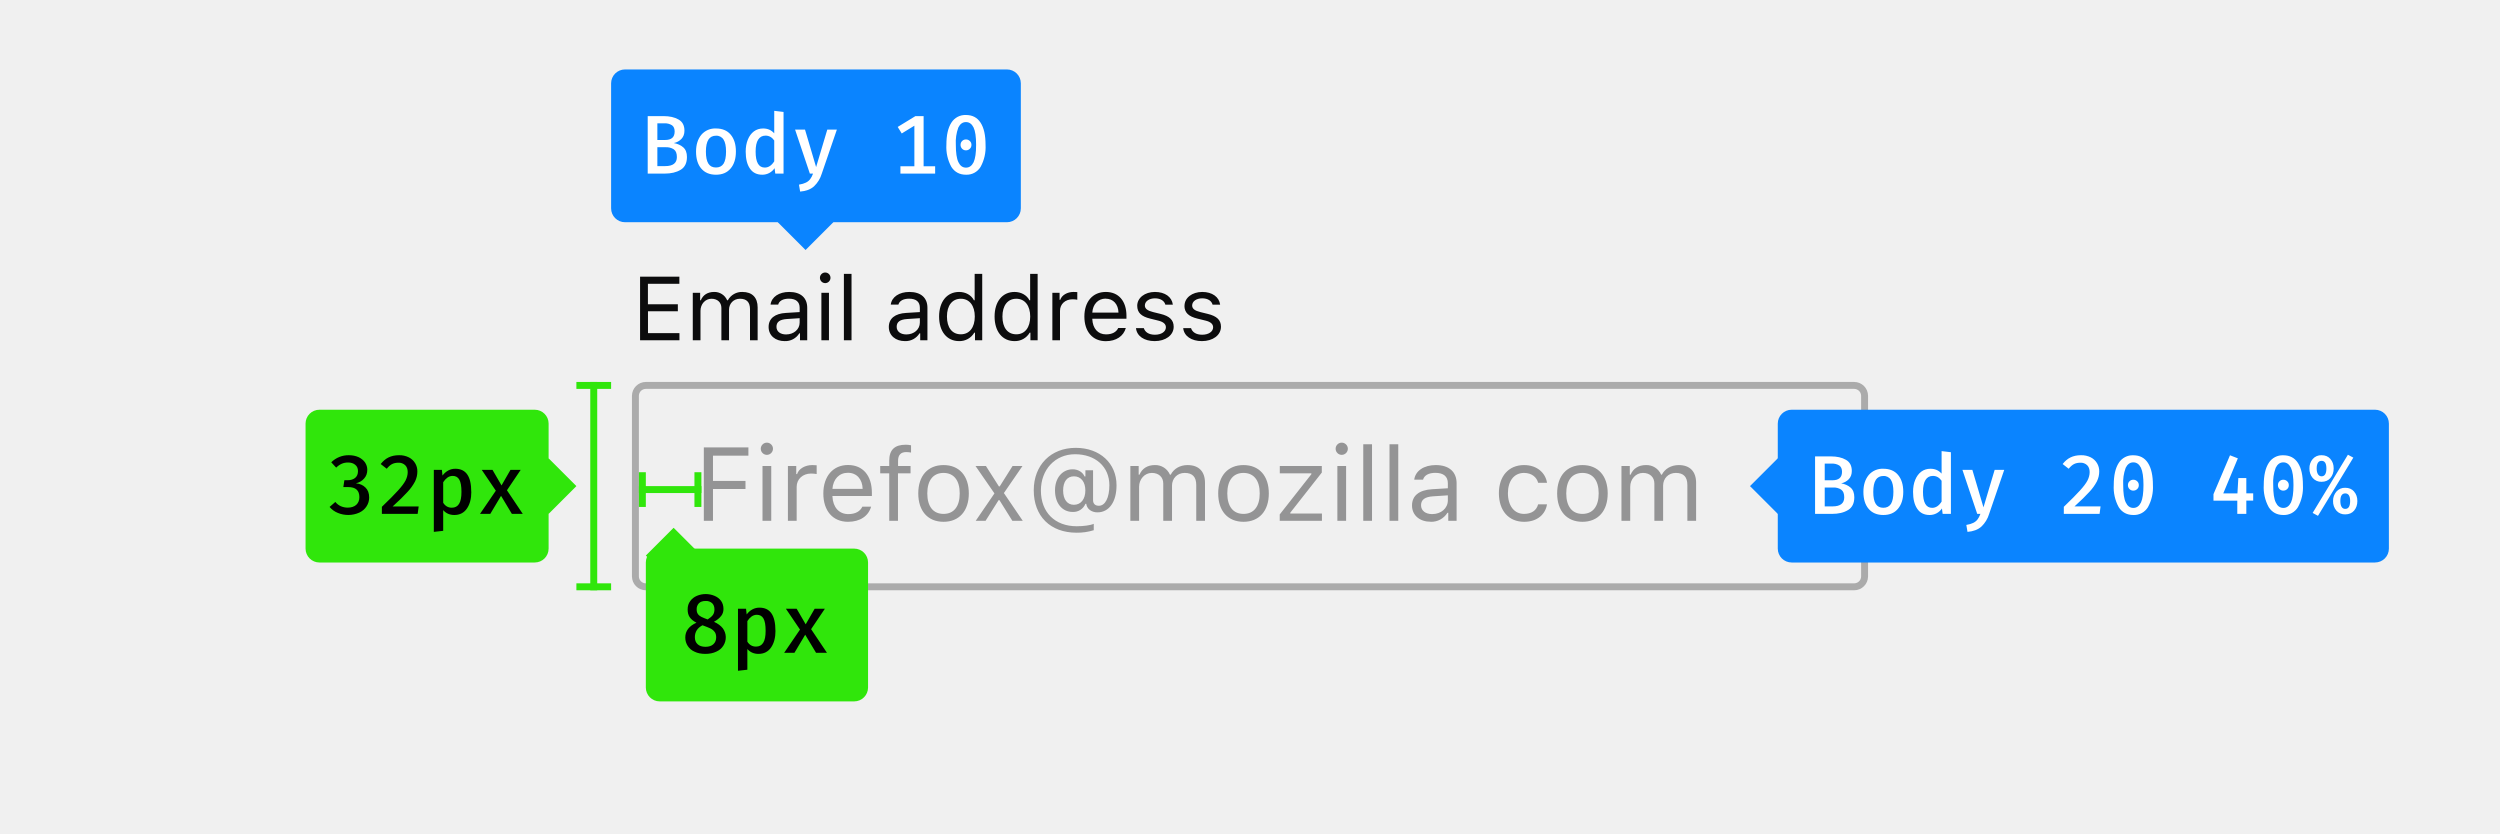
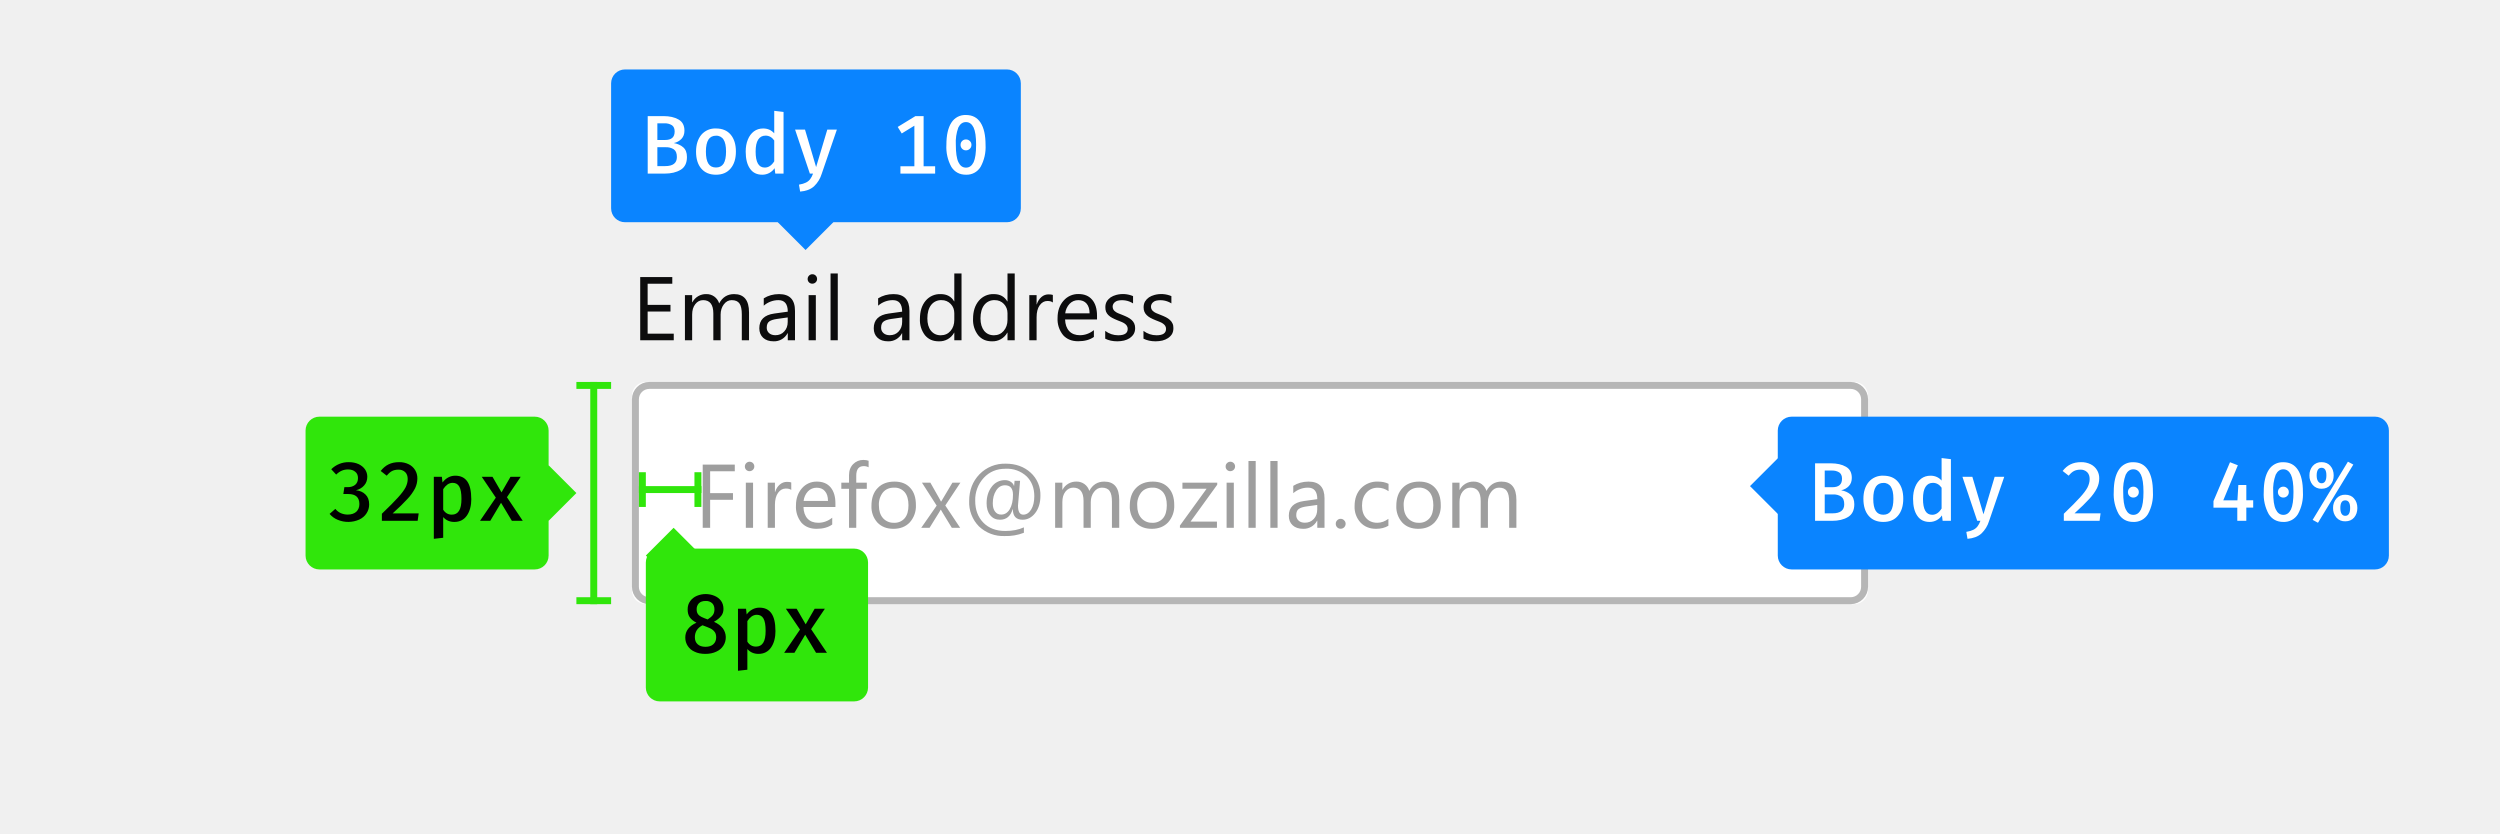
- <svg xmlns="http://www.w3.org/2000/svg" viewBox="0 0 360 120">
+ <svg xmlns="http://www.w3.org/2000/svg" xmlns:xlink="http://www.w3.org/1999/xlink" viewBox="0 0 360 120">
+   <defs>
+     <rect id="a" width="178" height="32" y="16" rx="2" />
+   </defs>
  <g fill="none" fill-rule="evenodd">
-     <g fill="#0C0C0D" transform="translate(91 33)">
-       <path fill-opacity=".3" fill-rule="nonzero" d="M2 23a1 1 0 0 0-1 1v26a1 1 0 0 0 1 1h174a1 1 0 0 0 1-1V24a1 1 0 0 0-1-1H2zm0-1h174a2 2 0 0 1 2 2v26a2 2 0 0 1-2 2H2a2 2 0 0 1-2-2V24c0-1.1.9-2 2-2z" />
-       <path fill-opacity=".4" d="M11.67 42v-4.58h4.68v-1.17h-4.68v-3.63h5.1v-1.19h-6.42V42h1.32zm7.13 0h1.26v-7.9H18.8V42zm.63-9.5c.48 0 .88-.4.88-.88s-.4-.88-.88-.88-.88.4-.88.88.4.88.88.88zm3.03 9.5h1.26v-4.9c0-1.1.87-1.91 2.07-1.91.25 0 .7.04.81.07V34a5.41 5.41 0 0 0-.63-.03c-1.05 0-1.96.54-2.19 1.3h-.12V34.1h-1.2V42zm8.64-6.92c-1.26 0-2.13.92-2.23 2.32h4.35c-.03-1.4-.86-2.32-2.12-2.32zm2.08 4.88h1.26c-.38 1.35-1.6 2.18-3.32 2.18-2.2 0-3.56-1.58-3.56-4.08 0-2.48 1.4-4.1 3.56-4.1 2.13 0 3.43 1.52 3.43 3.98v.48h-5.68v.06c.07 1.56.94 2.55 2.28 2.55 1.02 0 1.7-.38 2.03-1.07zM37.05 42h1.26v-6.84h1.81V34.1h-1.8v-.73c0-.88.42-1.27 1.17-1.27.25 0 .54.03.7.07v-1.05c-.3-.06-.52-.08-.77-.08-1.53 0-2.37.68-2.37 2.3v.76h-1.3v1.06h1.3V42zm7.82.14c-2.25 0-3.64-1.55-3.64-4.09s1.39-4.08 3.64-4.08 3.64 1.54 3.64 4.08-1.4 4.09-3.64 4.09zm0-1.14c1.5 0 2.33-1.08 2.33-2.95s-.84-2.95-2.33-2.95c-1.5 0-2.34 1.08-2.34 2.95S43.37 41 44.87 41zm8.05-1.98L54.78 42h1.5l-2.72-4 2.68-3.9h-1.43l-1.85 2.94h-.12l-1.87-2.94h-1.5l2.73 3.95L49.5 42h1.42l1.88-2.98h.12zm10.73-3.43c-.98 0-1.56.76-1.56 2.04s.59 2.06 1.55 2.06c1 0 1.65-.8 1.65-2.06 0-1.25-.64-2.04-1.64-2.04zm.26-4.1c3.46 0 5.87 2.21 5.87 5.39 0 2.39-1.07 3.9-2.75 3.9-.86 0-1.52-.5-1.61-1.23h-.12a1.88 1.88 0 0 1-1.83 1.17c-1.52 0-2.55-1.25-2.55-3.11 0-1.78 1.05-3.03 2.55-3.03.77 0 1.43.4 1.71 1.03h.12v-.89h1.1v4.3c0 .51.3.81.83.81.93 0 1.52-1.16 1.52-2.96 0-2.65-2-4.46-4.94-4.46-2.86 0-4.92 2.19-4.92 5.23 0 3.13 2.02 5.14 5.16 5.14 1 0 2-.14 2.45-.35v.92a7.9 7.9 0 0 1-2.47.36c-3.78 0-6.17-2.37-6.17-6.11 0-3.63 2.46-6.11 6.05-6.11zM71.77 42h1.26v-4.9c0-1.1.8-2 1.83-2 1 0 1.65.6 1.65 1.54V42h1.26v-5.08c0-1 .73-1.82 1.83-1.82 1.11 0 1.66.57 1.66 1.74V42h1.26v-5.46c0-1.65-.9-2.57-2.51-2.57-1.1 0-2 .54-2.42 1.38h-.12a2.28 2.28 0 0 0-2.18-1.38c-1.05 0-1.84.5-2.2 1.38h-.12V34.1h-1.2V42zm16.3.14c-2.25 0-3.65-1.55-3.65-4.09s1.4-4.08 3.64-4.08c2.25 0 3.65 1.54 3.65 4.08s-1.4 4.09-3.65 4.09zm0-1.14c1.49 0 2.33-1.08 2.33-2.95s-.84-2.95-2.34-2.95c-1.49 0-2.33 1.08-2.33 2.95S86.57 41 88.06 41zm5.21 1h6.08v-1.05H94.8v-.12l4.54-5.78v-.95h-6.05v1.06h4.55v.12l-4.56 5.8V42zm8.3 0h1.26v-7.9h-1.26V42zm.63-9.5c.48 0 .88-.4.88-.88s-.4-.88-.88-.88a.88.88 0 0 0 0 1.76zm3.1 9.5h1.26V30.97h-1.26V42zm3.78 0h1.26V30.97h-1.26V42zm6.14-.97c1.3 0 2.26-.85 2.26-1.97v-.73l-2.13.14c-1.2.08-1.73.5-1.73 1.29 0 .8.68 1.27 1.6 1.27zm-.23 1.1c-1.53 0-2.67-.9-2.67-2.34 0-1.42 1.04-2.23 2.88-2.34l2.28-.14v-.72c0-.97-.61-1.5-1.8-1.5-.94 0-1.6.35-1.77.98h-1.27c.16-1.27 1.4-2.1 3.1-2.1 1.92 0 3 .98 3 2.62V42h-1.2v-1.16h-.12a2.73 2.73 0 0 1-2.43 1.3zm7.12-.06a.95.95 0 1 0 0 0zm9.65-5.55c-.22-1.4-1.4-2.55-3.31-2.55-2.21 0-3.62 1.6-3.62 4.05 0 2.52 1.41 4.12 3.63 4.12 1.9 0 3.07-1.07 3.3-2.52h-1.28c-.23.9-.97 1.38-2.03 1.38-1.4 0-2.32-1.15-2.32-2.98 0-1.78.9-2.92 2.32-2.92 1.13 0 1.83.64 2.03 1.42h1.28zm5.1 5.62c-2.25 0-3.64-1.55-3.64-4.09s1.4-4.08 3.64-4.08c2.25 0 3.64 1.54 3.64 4.08s-1.39 4.09-3.64 4.09zm0-1.14c1.5 0 2.34-1.08 2.34-2.95s-.84-2.95-2.34-2.95-2.33 1.08-2.33 2.95.84 2.95 2.33 2.95zm5.62 1h1.26v-4.9c0-1.1.8-2 1.83-2 1 0 1.65.6 1.65 1.54V42h1.26v-5.08c0-1 .73-1.82 1.83-1.82 1.11 0 1.66.57 1.66 1.74V42h1.26v-5.46c0-1.65-.9-2.57-2.5-2.57-1.1 0-2 .54-2.43 1.38h-.11a2.28 2.28 0 0 0-2.19-1.38c-1.05 0-1.84.5-2.2 1.38h-.12V34.1h-1.2V42z" />
-       <path d="M6.84 14.97H2.31v-3.15h4.3v-1.01H2.3V7.87h4.53V6.84H1.17V16h5.67v-1.03zM8.77 16h1.1v-4.24c0-.97.69-1.74 1.58-1.74.86 0 1.43.52 1.43 1.33V16h1.1v-4.4c0-.87.63-1.58 1.58-1.58.96 0 1.44.5 1.44 1.5V16h1.1v-4.73c0-1.43-.79-2.23-2.19-2.23a2.3 2.3 0 0 0-2.1 1.2h-.1a1.98 1.98 0 0 0-1.88-1.2c-.92 0-1.6.43-1.91 1.2h-.1V9.16H8.76V16zm13.42-.84c1.12 0 1.96-.73 1.96-1.71v-.63l-1.84.12c-1.05.07-1.5.43-1.5 1.12 0 .7.59 1.1 1.38 1.1zm-.2.96c-1.33 0-2.31-.79-2.31-2.04 0-1.22.9-1.93 2.5-2.02l1.97-.12v-.62c0-.85-.53-1.31-1.55-1.31-.82 0-1.4.3-1.54.85h-1.1c.14-1.1 1.22-1.82 2.68-1.82 1.67 0 2.6.85 2.6 2.28V16H24.2v-1h-.1a2.36 2.36 0 0 1-2.11 1.12zm5.3-.12h1.08V9.16h-1.09V16zm.54-8.23c.42 0 .76-.35.76-.76a.76.76 0 0 0-.76-.77.76.76 0 0 0-.76.77c0 .41.34.76.76.76zM30.52 16h1.1V6.44h-1.1V16zm8.99-.84c1.12 0 1.95-.73 1.95-1.71v-.63l-1.84.12c-1.04.07-1.5.43-1.5 1.12 0 .7.6 1.1 1.39 1.1zm-.2.96c-1.33 0-2.32-.79-2.32-2.04 0-1.22.9-1.93 2.5-2.02l1.97-.12v-.62c0-.85-.52-1.31-1.55-1.31-.81 0-1.39.3-1.54.85h-1.1c.14-1.1 1.22-1.82 2.68-1.82 1.67 0 2.6.85 2.6 2.28V16h-1.04v-1h-.1a2.36 2.36 0 0 1-2.1 1.12zm7.8 0c-1.76 0-2.88-1.39-2.88-3.54 0-2.15 1.14-3.54 2.88-3.54.95 0 1.75.45 2.14 1.2h.1v-3.8h1.09V16H49.4v-1.1h-.1a2.45 2.45 0 0 1-2.2 1.22zm.25-6.1c-1.24 0-2 .97-2 2.56 0 1.6.75 2.56 2 2.56 1.24 0 2.01-.98 2.01-2.56 0-1.57-.77-2.56-2.01-2.56zm7.73 6.1c-1.75 0-2.87-1.39-2.87-3.54 0-2.15 1.13-3.54 2.87-3.54.95 0 1.76.45 2.15 1.2h.1v-3.8h1.08V16h-1.04v-1.1h-.1a2.45 2.45 0 0 1-2.19 1.22zm.26-6.1c-1.25 0-2 .97-2 2.56 0 1.6.74 2.56 2 2.56 1.24 0 2-.98 2-2.56 0-1.57-.77-2.56-2-2.56zm5.2 5.98h1.09v-4.24c0-.97.75-1.66 1.8-1.66.2 0 .6.03.69.06v-1.1a4.69 4.69 0 0 0-.55-.02c-.9 0-1.69.47-1.9 1.13h-.1V9.16h-1.04V16zm7.67-6c-1.09 0-1.85.8-1.93 2.01h3.77c-.03-1.2-.75-2-1.84-2zm1.8 4.23h1.1c-.33 1.17-1.38 1.9-2.88 1.9-1.9 0-3.09-1.38-3.09-3.55 0-2.15 1.2-3.54 3.09-3.54 1.84 0 2.97 1.31 2.97 3.44v.42h-4.92v.05c.06 1.35.81 2.2 1.97 2.2.89 0 1.48-.32 1.77-.92zm2.74-3.2c0 .99.59 1.54 1.87 1.85l1.17.29c.73.18 1.09.5 1.09.96 0 .63-.66 1.07-1.58 1.07-.88 0-1.42-.37-1.6-.95h-1.13c.12 1.14 1.17 1.87 2.7 1.87 1.55 0 2.73-.84 2.73-2.07 0-.98-.62-1.54-1.9-1.85l-1.06-.26c-.8-.2-1.19-.48-1.19-.95 0-.61.64-1.03 1.45-1.03.82 0 1.36.37 1.5.91h1.08c-.14-1.12-1.14-1.83-2.58-1.83-1.45 0-2.55.85-2.55 1.99zm6.8 0c0 .99.6 1.54 1.87 1.85l1.18.29c.73.18 1.08.5 1.08.96 0 .63-.66 1.07-1.58 1.07-.87 0-1.42-.37-1.6-.95h-1.13c.12 1.14 1.17 1.87 2.7 1.87 1.55 0 2.74-.84 2.74-2.07 0-.98-.62-1.54-1.91-1.85l-1.06-.26c-.8-.2-1.18-.48-1.18-.95 0-.61.63-1.03 1.44-1.03.83 0 1.36.37 1.5.91h1.09c-.15-1.12-1.15-1.83-2.58-1.83-1.45 0-2.55.85-2.55 1.99z" />
+     <g transform="translate(91 39)">
+       <use fill="#FFFFFF" xlink:href="#a" />
+       <rect width="177" height="31" x=".5" y="16.5" stroke="#0C0C0D" stroke-opacity=".3" rx="2" />
+       <path fill="#0C0C0D" d="M14.81 28.86h-3.55v3.15h3.29v.96h-3.29V37h-1.07v-9.1h4.62v.96zm2.12-.01a.66.66 0 0 1-.67-.67c0-.2.07-.36.2-.49s.29-.2.47-.2a.67.67 0 0 1 .69.69c0 .18-.07.34-.2.47-.13.13-.3.2-.49.2zm.51 8.15H16.4v-6.5h1.04V37zm5.5-5.45c-.18-.14-.44-.2-.79-.2-.44 0-.81.2-1.11.62-.3.42-.45 1-.45 1.72V37h-1.04v-6.5h1.04v1.34h.03c.14-.46.37-.81.68-1.07.3-.26.64-.38 1.02-.38.27 0 .48.03.62.08v1.08zm6.35 2.46H24.7c.02.72.22 1.28.59 1.68.37.39.88.59 1.53.59.74 0 1.4-.24 2.02-.73v.98c-.57.41-1.32.62-2.26.62-.92 0-1.64-.3-2.17-.88a3.62 3.62 0 0 1-.79-2.5c0-1 .3-1.83.87-2.47a2.76 2.76 0 0 1 2.13-.95c.85 0 1.51.27 1.98.82.46.55.7 1.32.7 2.3V34zm-1.06-.88c0-.6-.15-1.07-.44-1.4-.28-.34-.68-.5-1.19-.5-.49 0-.9.17-1.25.52a2.4 2.4 0 0 0-.63 1.38h3.5zm5.85-4.84c-.2-.11-.43-.17-.7-.17-.72 0-1.08.46-1.08 1.38v1h1.52v.89H32.3V37h-1.04v-5.61h-1.11v-.89h1.11v-1.05c0-.69.2-1.22.6-1.62a2 2 0 0 1 1.46-.6c.32 0 .57.05.76.12v.94zm3.57 8.86c-.96 0-1.72-.3-2.3-.9a3.37 3.37 0 0 1-.86-2.42c0-1.1.3-1.95.9-2.56.6-.62 1.4-.92 2.42-.92.96 0 1.72.3 2.26.9.55.59.82 1.42.82 2.47a3.5 3.5 0 0 1-.88 2.5c-.58.62-1.37.93-2.36.93zm.08-5.93c-.67 0-1.2.23-1.59.69a2.8 2.8 0 0 0-.58 1.88c0 .77.2 1.38.59 1.82a2 2 0 0 0 1.58.67 1.9 1.9 0 0 0 1.55-.66c.36-.43.54-1.05.54-1.86s-.18-1.44-.54-1.88a1.9 1.9 0 0 0-1.55-.66zm9.57-.72l-2.18 3.29L47.26 37h-1.2l-1.28-2.1-.29-.5h-.03l-.3.5-1.3 2.1h-1.2l2.22-3.19-2.12-3.31h1.21l1.26 2.22.27.5h.03l1.62-2.72h1.15zm7.56 3.83h-.04c-.3 1.01-.91 1.51-1.82 1.51-.58 0-1.04-.2-1.4-.64-.35-.42-.53-1-.53-1.72 0-.96.25-1.75.74-2.39a2.32 2.32 0 0 1 1.92-.95c.3 0 .58.08.82.24.24.16.39.35.46.59h.02l.07-.73h.79l-.3 3.56c0 .88.25 1.31.76 1.31.45 0 .83-.24 1.14-.74.3-.5.45-1.13.45-1.92 0-1.17-.37-2.12-1.1-2.85a4.13 4.13 0 0 0-3.06-1.1c-1.26 0-2.3.43-3.12 1.31a4.65 4.65 0 0 0-1.23 3.3c0 1.3.39 2.35 1.17 3.15.78.8 1.83 1.2 3.16 1.2 1.04 0 1.94-.18 2.68-.52v.78a7 7 0 0 1-2.75.47 5.07 5.07 0 0 1-3.72-1.39 4.9 4.9 0 0 1-1.41-3.65c0-1.55.5-2.83 1.48-3.85a5.04 5.04 0 0 1 3.79-1.53c1.44 0 2.63.43 3.57 1.28a4.3 4.3 0 0 1 1.42 3.35c0 1-.25 1.83-.75 2.48-.5.64-1.1.96-1.82.96-.92 0-1.39-.5-1.4-1.5zm-1.14-3.45c-.53 0-.95.25-1.27.75-.33.5-.49 1.12-.49 1.86 0 .5.11.9.33 1.18.22.29.5.43.87.43.53 0 .94-.26 1.25-.78.3-.52.46-1.22.46-2.08 0-.9-.38-1.36-1.15-1.36zM70.17 37h-1.05v-3.73c0-.72-.1-1.24-.33-1.56-.22-.33-.6-.49-1.12-.49-.44 0-.82.2-1.13.61-.31.4-.47.9-.47 1.46V37h-1.04v-3.86c0-1.28-.5-1.92-1.48-1.92-.46 0-.83.2-1.13.58-.3.38-.44.88-.44 1.5V37h-1.04v-6.5h1.04v1.03H62a2.2 2.2 0 0 1 2.02-1.18 1.88 1.88 0 0 1 1.84 1.34c.48-.9 1.2-1.34 2.16-1.34 1.43 0 2.15.88 2.15 2.64V37zm4.68.15c-.96 0-1.73-.3-2.3-.9a3.37 3.37 0 0 1-.86-2.42c0-1.1.3-1.95.9-2.56.6-.62 1.4-.92 2.41-.92.97 0 1.73.3 2.27.9.55.59.82 1.42.82 2.47a3.5 3.5 0 0 1-.88 2.5c-.59.62-1.37.93-2.36.93zm.08-5.93c-.67 0-1.2.23-1.59.69a2.8 2.8 0 0 0-.58 1.88c0 .77.2 1.38.59 1.82a2 2 0 0 0 1.58.67 1.9 1.9 0 0 0 1.55-.66c.36-.43.54-1.05.54-1.86s-.18-1.44-.54-1.88a1.9 1.9 0 0 0-1.55-.66zm9.35-.42l-3.84 5.31h3.8V37h-5.33v-.32l3.84-5.3h-3.48v-.88h5.01v.3zm1.88-1.95a.66.66 0 0 1-.67-.67c0-.2.06-.36.2-.49.13-.13.29-.2.47-.2a.67.67 0 0 1 .69.69c0 .18-.07.34-.2.47-.14.13-.3.2-.49.2zm.51 8.15h-1.04v-6.5h1.04V37zm3.15 0h-1.04v-9.62h1.04V37zm3.15 0h-1.04v-9.62h1.04V37zm6.76 0h-1.04v-1.02h-.03a2.18 2.18 0 0 1-2 1.17c-.65 0-1.15-.17-1.52-.51-.37-.34-.55-.8-.55-1.37 0-1.21.72-1.92 2.15-2.12l1.95-.27c0-1.1-.45-1.66-1.34-1.66a3.2 3.2 0 0 0-2.12.8v-1.06c.64-.4 1.37-.61 2.2-.61 1.53 0 2.3.8 2.3 2.42V37zm-1.04-3.29l-1.57.22c-.48.07-.85.18-1.1.36-.24.17-.36.47-.36.9a1 1 0 0 0 .34.78c.22.2.53.3.9.3.52 0 .94-.17 1.28-.54.34-.36.5-.82.5-1.37v-.65zm3.36 3.43a.67.67 0 0 1-.5-.21.69.69 0 0 1-.2-.5c0-.2.06-.36.2-.5.14-.15.3-.22.5-.22s.37.07.5.21c.15.15.22.31.22.5 0 .2-.07.37-.21.51a.7.7 0 0 1-.51.21zm6.89-.44c-.5.3-1.1.45-1.78.45-.93 0-1.67-.3-2.24-.9a3.28 3.28 0 0 1-.86-2.35c0-1.07.3-1.93.92-2.58a3.22 3.22 0 0 1 2.46-.97c.57 0 1.07.1 1.51.32v1.06c-.48-.34-1-.5-1.55-.5-.66 0-1.2.23-1.63.7-.43.48-.64 1.1-.64 1.88 0 .77.2 1.37.6 1.8.4.45.94.67 1.6.67.57 0 1.1-.2 1.6-.57v1zm4.29.45c-.96 0-1.73-.3-2.3-.9a3.37 3.37 0 0 1-.86-2.42c0-1.1.3-1.95.9-2.56.59-.62 1.4-.92 2.41-.92.97 0 1.73.3 2.27.9.54.59.82 1.42.82 2.47a3.5 3.5 0 0 1-.88 2.5c-.59.62-1.38.93-2.36.93zm.07-5.93c-.66 0-1.2.23-1.58.69a2.8 2.8 0 0 0-.59 1.88c0 .77.2 1.38.6 1.82a2 2 0 0 0 1.57.67 1.9 1.9 0 0 0 1.56-.66c.36-.43.54-1.05.54-1.86s-.18-1.44-.54-1.88a1.9 1.9 0 0 0-1.56-.66zM127.36 37h-1.04v-3.73c0-.72-.11-1.24-.34-1.56-.22-.33-.6-.49-1.12-.49-.44 0-.82.2-1.13.61-.31.4-.47.9-.47 1.46V37h-1.04v-3.86c0-1.28-.49-1.92-1.48-1.92-.45 0-.83.2-1.13.58-.3.38-.44.88-.44 1.5V37h-1.04v-6.5h1.04v1.03h.03a2.2 2.2 0 0 1 2.01-1.18 1.88 1.88 0 0 1 1.84 1.34c.49-.9 1.2-1.34 2.16-1.34 1.43 0 2.15.88 2.15 2.64V37z" opacity=".4" />
+       <path fill="#0C0C0D" d="M6.02 10H1.19V.9h4.62v.96H2.26V4.9h3.29v.96H2.26v3.19h3.76V10zm10.84 0h-1.04V6.27c0-.72-.11-1.24-.33-1.56-.23-.33-.6-.49-1.13-.49-.44 0-.82.2-1.13.61-.3.4-.46.9-.46 1.46V10h-1.05V6.14c0-1.28-.49-1.92-1.47-1.92-.46 0-.84.2-1.13.58-.3.38-.45.88-.45 1.5V10H7.63V3.5h1.04v1.03h.03a2.2 2.2 0 0 1 2.01-1.18 1.88 1.88 0 0 1 1.85 1.34c.48-.9 1.2-1.34 2.15-1.34 1.43 0 2.15.88 2.15 2.64V10zm6.62 0h-1.04V8.98h-.03a2.18 2.18 0 0 1-2 1.17c-.64 0-1.15-.17-1.52-.51-.36-.34-.55-.8-.55-1.37 0-1.21.72-1.92 2.15-2.12l1.95-.27c0-1.1-.45-1.66-1.34-1.66a3.2 3.2 0 0 0-2.12.8V3.96c.64-.4 1.37-.61 2.2-.61 1.54 0 2.3.8 2.3 2.42V10zm-1.04-3.29l-1.57.22c-.48.07-.85.18-1.1.36-.24.17-.36.47-.36.9a1 1 0 0 0 .34.78c.23.2.53.3.9.3.52 0 .95-.17 1.28-.54.34-.36.5-.82.5-1.37V6.7zm3.53-4.86a.66.66 0 0 1-.67-.67c0-.2.07-.36.2-.49s.29-.2.47-.2a.67.67 0 0 1 .69.69c0 .18-.07.34-.2.47-.13.13-.3.2-.49.2zm.51 8.15h-1.04V3.5h1.04V10zm3.15 0H28.6V.38h1.04V10zm10.32 0h-1.04V8.98h-.02a2.18 2.18 0 0 1-2 1.17c-.65 0-1.16-.17-1.52-.51-.37-.34-.55-.8-.55-1.37 0-1.21.71-1.92 2.14-2.12l1.95-.27c0-1.1-.45-1.66-1.34-1.66a3.2 3.2 0 0 0-2.12.8V3.96c.64-.4 1.38-.61 2.21-.61 1.53 0 2.3.8 2.3 2.42V10zm-1.04-3.29l-1.57.22c-.48.07-.84.18-1.09.36-.24.17-.37.47-.37.9a1 1 0 0 0 .34.78c.23.2.53.3.9.3.52 0 .95-.17 1.29-.54.33-.36.5-.82.5-1.37V6.7zM47.46 10h-1.04V8.9h-.02a2.4 2.4 0 0 1-2.24 1.25c-.82 0-1.47-.29-1.96-.87a3.58 3.58 0 0 1-.73-2.38c0-1.07.27-1.93.81-2.58a2.68 2.68 0 0 1 2.17-.97c.89 0 1.54.35 1.95 1.05h.02V.38h1.04V10zm-1.04-2.94V6.1c0-.52-.17-.97-.52-1.33a1.75 1.75 0 0 0-1.32-.55 1.8 1.8 0 0 0-1.5.7c-.36.47-.54 1.11-.54 1.93 0 .75.17 1.34.52 1.78.35.43.82.65 1.4.65.59 0 1.06-.21 1.42-.63.36-.42.54-.95.54-1.59zm8.7 2.94h-1.04V8.9h-.03a2.4 2.4 0 0 1-2.23 1.25c-.82 0-1.47-.29-1.96-.87a3.58 3.58 0 0 1-.74-2.38c0-1.07.28-1.93.82-2.58a2.68 2.68 0 0 1 2.16-.97c.9 0 1.54.35 1.95 1.05h.03V.38h1.04V10zm-1.04-2.94V6.1c0-.52-.18-.97-.52-1.33a1.75 1.75 0 0 0-1.33-.55 1.8 1.8 0 0 0-1.5.7c-.36.47-.54 1.11-.54 1.93 0 .75.18 1.34.52 1.78.35.43.82.65 1.41.65.58 0 1.05-.21 1.41-.63.36-.42.55-.95.55-1.59zm6.53-2.5c-.18-.15-.44-.22-.78-.22-.45 0-.82.21-1.12.63-.3.42-.44 1-.44 1.72V10h-1.05V3.5h1.05v1.34h.02c.15-.46.38-.81.68-1.07.3-.26.65-.38 1.02-.38.27 0 .48.03.62.08v1.08zM66.97 7h-4.6c.03.72.22 1.28.6 1.68.36.39.88.59 1.53.59.73 0 1.4-.24 2.02-.73v.98c-.57.41-1.33.62-2.27.62-.92 0-1.64-.3-2.16-.88a3.62 3.62 0 0 1-.8-2.5c0-1 .3-1.83.87-2.47a2.76 2.76 0 0 1 2.14-.95c.85 0 1.5.27 1.97.82.47.55.7 1.32.7 2.3V7zm-1.07-.88c0-.6-.15-1.07-.43-1.4-.29-.34-.69-.5-1.2-.5-.48 0-.9.17-1.24.52a2.4 2.4 0 0 0-.64 1.38h3.51zm2.25 3.64V8.65c.57.42 1.19.63 1.87.63.92 0 1.37-.3 1.37-.92a.8.8 0 0 0-.12-.44 1.17 1.17 0 0 0-.31-.32c-.14-.1-.3-.18-.47-.25a30.3 30.3 0 0 0-.58-.23 7.48 7.48 0 0 1-.76-.35 2.3 2.3 0 0 1-.55-.4 1.46 1.46 0 0 1-.33-.49c-.07-.19-.1-.4-.1-.65 0-.3.06-.58.2-.81.14-.24.33-.43.56-.6.23-.15.5-.27.8-.35a3.73 3.73 0 0 1 2.43.17v1.05a2.94 2.94 0 0 0-2.18-.4c-.15.04-.29.1-.4.19a.87.87 0 0 0-.26.29.76.76 0 0 0-.1.37c0 .17.04.3.1.42.06.12.15.22.27.3.12.1.26.18.43.25l.58.23c.29.11.54.23.77.34.23.12.43.25.59.4.16.14.28.31.37.5.09.2.13.42.13.68 0 .32-.07.6-.21.84-.15.24-.34.43-.57.59a2.6 2.6 0 0 1-.82.35c-.31.07-.63.11-.97.11-.67 0-1.25-.13-1.74-.38zm5.51 0V8.65c.57.42 1.2.63 1.88.63.91 0 1.37-.3 1.37-.92a.8.8 0 0 0-.12-.44 1.17 1.17 0 0 0-.32-.32c-.13-.1-.29-.18-.47-.25a30.3 30.3 0 0 0-.58-.23 7.48 7.48 0 0 1-.76-.35 2.3 2.3 0 0 1-.54-.4 1.46 1.46 0 0 1-.33-.49c-.08-.19-.11-.4-.11-.65 0-.3.07-.58.2-.81.15-.24.33-.43.57-.6.23-.15.5-.27.8-.35a3.73 3.73 0 0 1 2.43.17v1.05a2.94 2.94 0 0 0-2.18-.4c-.16.04-.3.1-.4.19a.87.87 0 0 0-.26.29.76.76 0 0 0-.1.37c0 .17.03.3.1.42.06.12.15.22.27.3.11.1.26.18.43.25l.57.23c.3.11.55.23.78.34.23.12.42.25.58.4.16.14.29.31.37.5.1.2.13.42.13.68 0 .32-.07.6-.2.84-.15.24-.34.43-.58.59a2.6 2.6 0 0 1-.81.35c-.31.07-.64.11-.98.11-.66 0-1.24-.13-1.74-.38z" />
    </g>
    <rect width="59" height="22" x="88" y="10" fill="#0A84FF" rx="2" />
    <polygon fill="#0A84FF" points="112 32 116 28 120 32 116 36" />
    <path fill="#FFFFFF" d="M98.01 24.45c-.6.37-1.38.55-2.31.55h-2.43v-8.28h2.27c.88 0 1.6.16 2.17.49.57.32.85.86.85 1.61 0 .48-.14.87-.43 1.18-.3.31-.66.51-1.1.6.54.1 1 .3 1.35.61.36.31.54.78.54 1.4 0 .86-.3 1.47-.9 1.84zm-1.24-6.41a1.87 1.87 0 0 0-1.11-.28h-1v2.4h1.08c.48 0 .83-.1 1.06-.3.23-.2.35-.5.35-.93 0-.41-.13-.7-.38-.89zm.27 3.47a1.99 1.99 0 0 0-1.2-.31h-1.18v2.72h1.13c1.12 0 1.68-.44 1.68-1.3 0-.53-.14-.9-.43-1.1zm8.18-2.12c.5.6.75 1.4.75 2.43 0 1.02-.25 1.84-.76 2.44-.5.6-1.2.9-2.11.9-.91 0-1.62-.3-2.12-.89-.5-.58-.75-1.4-.75-2.44 0-1 .26-1.81.76-2.42a2.6 2.6 0 0 1 2.12-.91c.91 0 1.62.3 2.11.89zm-3.2.71c-.25.38-.37.96-.37 1.73 0 .79.12 1.36.36 1.74.24.37.6.55 1.09.55.49 0 .85-.18 1.1-.56.23-.38.35-.96.35-1.74s-.12-1.35-.36-1.72a1.2 1.2 0 0 0-1.08-.56c-.49 0-.85.19-1.1.56zm10.81-3.98V25h-1.19l-.1-.78a2.12 2.12 0 0 1-1.77.94c-.79 0-1.39-.3-1.79-.9-.4-.58-.6-1.4-.6-2.43 0-.65.1-1.22.31-1.73.2-.5.5-.9.87-1.18.38-.28.82-.42 1.33-.42.65 0 1.18.23 1.6.7v-3.24l1.34.16zm-3.65 3.98c-.25.38-.37.96-.37 1.73 0 1.54.44 2.3 1.32 2.3.53 0 .98-.3 1.36-.9v-3c-.33-.47-.75-.7-1.25-.7-.46 0-.82.19-1.06.57zm9.15 4.92a4.13 4.13 0 0 1-1.11 1.81c-.49.44-1.15.69-2 .76l-.17-1c.42-.07.75-.17 1.01-.3.26-.13.46-.3.61-.5.15-.2.29-.46.41-.79h-.46l-2.13-6.34h1.43l1.6 5.4 1.61-5.4h1.38l-2.18 6.36zm16.33-1.08V25h-5v-1.06h2.01V18.1l-1.82 1.12-.58-.94 2.55-1.56H133v7.22h1.66zm6.54-6.28c.48.74.72 1.8.72 3.19a5.9 5.9 0 0 1-.72 3.19 2.34 2.34 0 0 1-2.1 1.12c-.92 0-1.62-.38-2.1-1.12a5.9 5.9 0 0 1-.72-3.2c0-1.38.24-2.44.72-3.18a2.35 2.35 0 0 1 2.1-1.1c.92 0 1.62.36 2.1 1.1zm-3.2.7a6.13 6.13 0 0 0-.36 2.49c0 1.15.12 1.99.37 2.5.25.53.61.79 1.09.79.48 0 .84-.26 1.1-.78.24-.52.36-1.36.36-2.51 0-1.15-.12-1.98-.37-2.5-.25-.5-.61-.77-1.09-.77-.48 0-.84.26-1.1.78zm1.66 1.95c.16.15.23.33.23.55 0 .22-.07.41-.23.56a.77.77 0 0 1-.56.23.75.75 0 0 1-.56-.23.78.78 0 0 1-.22-.56c0-.22.07-.4.22-.55a.75.75 0 0 1 .56-.23c.22 0 .41.08.56.23z" />
-     <rect width="88" height="22" x="256" y="59" fill="#0A84FF" rx="2" />
+     <rect width="88" height="22" x="256" y="60" fill="#0A84FF" rx="2" />
    <polygon fill="#0A84FF" points="252 70 256 66 260 70 256 74" />
-     <path fill="#FFFFFF" d="M266.11 73.45c-.6.37-1.38.55-2.31.55h-2.43v-8.28h2.27c.88 0 1.6.16 2.17.49.57.32.85.86.85 1.61 0 .48-.14.87-.43 1.18-.3.31-.66.51-1.1.6.54.1 1 .3 1.35.61.36.31.54.78.54 1.4 0 .86-.3 1.47-.9 1.84zm-1.24-6.41a1.87 1.87 0 0 0-1.11-.28h-1v2.4h1.08c.48 0 .83-.1 1.06-.3.23-.2.35-.5.35-.93 0-.41-.13-.7-.38-.89zm.27 3.47a1.99 1.99 0 0 0-1.2-.31h-1.18v2.72h1.13c1.12 0 1.68-.44 1.68-1.3 0-.53-.14-.9-.43-1.1zm8.18-2.12c.5.6.75 1.4.75 2.43 0 1.02-.25 1.84-.76 2.44-.5.6-1.2.9-2.11.9-.91 0-1.62-.3-2.12-.89-.5-.58-.75-1.4-.75-2.44 0-1 .26-1.81.76-2.42a2.6 2.6 0 0 1 2.12-.91c.91 0 1.62.3 2.11.89zm-3.2.71c-.25.38-.37.96-.37 1.73 0 .79.12 1.36.36 1.74.24.37.6.55 1.09.55.49 0 .85-.18 1.1-.56.23-.38.35-.96.35-1.74s-.12-1.35-.36-1.72a1.2 1.2 0 0 0-1.08-.56c-.49 0-.85.19-1.1.56zm10.81-3.98V74h-1.19l-.1-.78a2.12 2.12 0 0 1-1.77.94c-.79 0-1.39-.3-1.79-.9-.4-.58-.6-1.4-.6-2.43 0-.65.1-1.22.31-1.73.2-.5.5-.9.87-1.18.38-.28.82-.42 1.33-.42.65 0 1.18.23 1.6.7v-3.24l1.34.16zm-3.65 3.98c-.25.38-.37.96-.37 1.73 0 1.54.44 2.3 1.32 2.3.53 0 .98-.3 1.36-.9v-3c-.33-.47-.75-.7-1.25-.7-.46 0-.82.19-1.06.57zm9.15 4.92a4.13 4.13 0 0 1-1.11 1.81c-.49.44-1.15.69-2 .76l-.17-1c.42-.07.75-.17 1.01-.3.26-.13.46-.3.61-.5.15-.2.29-.46.41-.79h-.46l-2.13-6.34h1.43l1.6 5.4 1.61-5.4h1.38l-2.18 6.36zm14.64-8.16a2.22 2.22 0 0 1 1.22 2.03c0 .49-.11.96-.33 1.42a6.8 6.8 0 0 1-1.1 1.53c-.5.55-1.21 1.25-2.13 2.08h3.75l-.14 1.08h-5.15v-1.02c1.04-1 1.82-1.78 2.33-2.35.51-.56.87-1.04 1.08-1.44.2-.4.31-.8.31-1.21 0-.42-.12-.75-.36-.99a1.33 1.33 0 0 0-.98-.36c-.36 0-.67.07-.92.2s-.5.35-.76.67l-.87-.68c.33-.42.7-.74 1.13-.95.43-.21.93-.32 1.51-.32a3 3 0 0 1 1.41.31zm8.23.8c.48.74.72 1.8.72 3.19a5.9 5.9 0 0 1-.72 3.19 2.34 2.34 0 0 1-2.1 1.12c-.92 0-1.62-.38-2.1-1.12a5.9 5.9 0 0 1-.72-3.2c0-1.38.24-2.44.72-3.18a2.35 2.35 0 0 1 2.1-1.1c.92 0 1.62.36 2.1 1.1zm-3.2.7a6.13 6.13 0 0 0-.36 2.49c0 1.15.12 1.99.37 2.5.25.53.61.79 1.09.79.48 0 .84-.26 1.1-.78.24-.52.36-1.36.36-2.51 0-1.15-.12-1.98-.37-2.5-.25-.5-.61-.77-1.09-.77-.48 0-.84.26-1.1.78zm1.66 1.95c.16.15.23.33.23.55 0 .22-.07.41-.23.56a.77.77 0 0 1-.56.23.75.75 0 0 1-.56-.23.78.78 0 0 1-.22-.56c0-.22.07-.4.22-.55a.75.75 0 0 1 .56-.23c.22 0 .41.08.56.23zm16.7 2.78h-.99V74h-1.3v-1.9h-3.43v-.94l2.38-5.6 1.13.44-2.1 5.05h2.04l.13-2.21h1.15v2.2h.99v1.05zm6.44-5.43c.48.74.72 1.8.72 3.19a5.9 5.9 0 0 1-.72 3.19 2.34 2.34 0 0 1-2.1 1.12c-.92 0-1.62-.38-2.1-1.12a5.9 5.9 0 0 1-.72-3.2c0-1.38.24-2.44.72-3.18a2.35 2.35 0 0 1 2.1-1.1c.92 0 1.62.36 2.1 1.1zm-3.2.7a6.13 6.13 0 0 0-.36 2.49c0 1.15.12 1.99.37 2.5.25.53.61.79 1.09.79.48 0 .84-.26 1.1-.78.24-.52.36-1.36.36-2.51 0-1.15-.12-1.98-.37-2.5-.25-.5-.61-.77-1.09-.77-.48 0-.84.26-1.1.78zm1.66 1.95c.16.15.23.33.23.55 0 .22-.07.41-.23.56a.77.77 0 0 1-.56.23.75.75 0 0 1-.56-.23.78.78 0 0 1-.22-.56c0-.22.07-.4.22-.55a.75.75 0 0 1 .56-.23c.22 0 .41.08.56.23zm9.52-3.41l-5.09 8.38-.77-.42 5.08-8.38.78.42zm-3.3.2c.31.35.47.8.47 1.36 0 .55-.16 1.01-.47 1.37-.31.37-.74.55-1.27.55a1.6 1.6 0 0 1-1.28-.55 2.02 2.02 0 0 1-.47-1.37 2 2 0 0 1 .47-1.36 1.6 1.6 0 0 1 1.28-.55c.53 0 .96.18 1.27.54zm-1.8.54c-.12.19-.18.46-.18.82 0 .35.06.63.19.83.12.2.3.3.52.3.22 0 .4-.1.51-.28.12-.2.18-.47.18-.85 0-.74-.23-1.1-.7-1.1-.22 0-.4.09-.52.28zm5.2 4.14c.32.36.48.82.48 1.37 0 .55-.16 1.01-.47 1.38-.31.36-.74.54-1.27.54a1.6 1.6 0 0 1-1.28-.54 2.02 2.02 0 0 1-.48-1.38 2 2 0 0 1 .48-1.36 1.6 1.6 0 0 1 1.28-.55c.53 0 .96.18 1.27.54zm-1.97 1.37c0 .36.06.64.18.84.13.2.3.29.53.29.46 0 .7-.38.7-1.13 0-.73-.24-1.1-.7-1.1-.48 0-.71.37-.71 1.1z" />
-     <rect width="1" height="30" x="85" y="55" fill="#30E60B" />
+     <path fill="#FFFFFF" d="M266.11 74.45c-.6.37-1.38.55-2.31.55h-2.43v-8.28h2.27c.88 0 1.6.16 2.17.49.57.32.85.86.85 1.61 0 .48-.14.87-.43 1.18-.3.31-.66.51-1.1.6.54.1 1 .3 1.35.61.36.31.54.78.54 1.4 0 .86-.3 1.47-.9 1.84zm-1.24-6.41a1.87 1.87 0 0 0-1.11-.28h-1v2.4h1.08c.48 0 .83-.1 1.06-.3.23-.2.35-.5.35-.93 0-.41-.13-.7-.38-.89zm.27 3.47a1.99 1.99 0 0 0-1.2-.31h-1.18v2.72h1.13c1.12 0 1.68-.44 1.68-1.3 0-.53-.14-.9-.43-1.1zm8.18-2.12c.5.6.75 1.4.75 2.43 0 1.02-.25 1.84-.76 2.44-.5.6-1.2.9-2.11.9-.91 0-1.62-.3-2.12-.89-.5-.58-.75-1.4-.75-2.44 0-1 .26-1.81.76-2.42a2.6 2.6 0 0 1 2.12-.91c.91 0 1.62.3 2.11.89zm-3.2.71c-.25.38-.37.96-.37 1.73 0 .79.12 1.36.36 1.74.24.37.6.55 1.09.55.49 0 .85-.18 1.1-.56.23-.38.35-.96.35-1.74s-.12-1.35-.36-1.72a1.2 1.2 0 0 0-1.08-.56c-.49 0-.85.19-1.1.56zm10.81-3.98V75h-1.19l-.1-.78a2.12 2.12 0 0 1-1.77.94c-.79 0-1.39-.3-1.79-.9-.4-.58-.6-1.4-.6-2.43 0-.65.1-1.22.31-1.73.2-.5.5-.9.87-1.18.38-.28.82-.42 1.33-.42.65 0 1.18.23 1.6.7v-3.24l1.34.16zm-3.65 3.98c-.25.38-.37.96-.37 1.73 0 1.54.44 2.3 1.32 2.3.53 0 .98-.3 1.36-.9v-3c-.33-.47-.75-.7-1.25-.7-.46 0-.82.19-1.06.57zm9.15 4.92a4.13 4.13 0 0 1-1.11 1.81c-.49.44-1.15.69-2 .76l-.17-1c.42-.07.75-.17 1.01-.3.26-.13.46-.3.61-.5.15-.2.29-.46.41-.79h-.46l-2.13-6.34h1.43l1.6 5.4 1.61-5.4h1.38l-2.18 6.36zm14.64-8.16a2.22 2.22 0 0 1 1.22 2.03c0 .49-.11.96-.33 1.42a6.8 6.8 0 0 1-1.1 1.53c-.5.55-1.21 1.25-2.13 2.08h3.75l-.14 1.08h-5.15v-1.02c1.04-1 1.82-1.78 2.33-2.35.51-.56.87-1.04 1.08-1.44.2-.4.31-.8.31-1.21 0-.42-.12-.75-.36-.99a1.33 1.33 0 0 0-.98-.36c-.36 0-.67.07-.92.2s-.5.35-.76.67l-.87-.68c.33-.42.7-.74 1.13-.95.43-.21.93-.32 1.51-.32a3 3 0 0 1 1.41.31zm8.23.8c.48.74.72 1.8.72 3.19a5.9 5.9 0 0 1-.72 3.19 2.34 2.34 0 0 1-2.1 1.12c-.92 0-1.62-.38-2.1-1.12a5.9 5.9 0 0 1-.72-3.2c0-1.38.24-2.44.72-3.18a2.35 2.35 0 0 1 2.1-1.1c.92 0 1.62.36 2.1 1.1zm-3.2.7a6.13 6.13 0 0 0-.36 2.49c0 1.15.12 1.99.37 2.5.25.53.61.79 1.09.79.48 0 .84-.26 1.1-.78.24-.52.36-1.36.36-2.51 0-1.15-.12-1.98-.37-2.5-.25-.5-.61-.77-1.09-.77-.48 0-.84.26-1.1.78zm1.66 1.95c.16.15.23.33.23.55 0 .22-.07.41-.23.56a.77.77 0 0 1-.56.23.75.75 0 0 1-.56-.23.78.78 0 0 1-.22-.56c0-.22.07-.4.22-.55a.75.75 0 0 1 .56-.23c.22 0 .41.08.56.23zm16.7 2.78h-.99V75h-1.3v-1.9h-3.43v-.94l2.38-5.6 1.13.44-2.1 5.05h2.04l.13-2.21h1.15v2.2h.99v1.05zm6.44-5.43c.48.74.72 1.8.72 3.19a5.9 5.9 0 0 1-.72 3.19 2.34 2.34 0 0 1-2.1 1.12c-.92 0-1.62-.38-2.1-1.12a5.9 5.9 0 0 1-.72-3.2c0-1.38.24-2.44.72-3.18a2.35 2.35 0 0 1 2.1-1.1c.92 0 1.62.36 2.1 1.1zm-3.2.7a6.13 6.13 0 0 0-.36 2.49c0 1.15.12 1.99.37 2.5.25.53.61.79 1.09.79.48 0 .84-.26 1.1-.78.24-.52.36-1.36.36-2.51 0-1.15-.12-1.98-.37-2.5-.25-.5-.61-.77-1.09-.77-.48 0-.84.26-1.1.78zm1.66 1.95c.16.15.23.33.23.55 0 .22-.07.41-.23.56a.77.77 0 0 1-.56.23.75.75 0 0 1-.56-.23.78.78 0 0 1-.22-.56c0-.22.07-.4.22-.55a.75.75 0 0 1 .56-.23c.22 0 .41.08.56.23zm9.52-3.41l-5.09 8.38-.77-.42 5.08-8.38.78.42zm-3.3.2c.31.35.47.8.47 1.36 0 .55-.16 1.01-.47 1.37-.31.37-.74.55-1.27.55a1.6 1.6 0 0 1-1.28-.55 2.02 2.02 0 0 1-.47-1.37 2 2 0 0 1 .47-1.36 1.6 1.6 0 0 1 1.28-.55c.53 0 .96.18 1.27.54zm-1.8.54c-.12.19-.18.46-.18.82 0 .35.06.63.19.83.12.2.3.3.52.3.22 0 .4-.1.51-.28.12-.2.18-.47.18-.85 0-.74-.23-1.1-.7-1.1-.22 0-.4.09-.52.28zm5.2 4.14c.32.36.48.82.48 1.37 0 .55-.16 1.01-.47 1.38-.31.36-.74.54-1.27.54a1.6 1.6 0 0 1-1.28-.54 2.02 2.02 0 0 1-.48-1.38 2 2 0 0 1 .48-1.36 1.6 1.6 0 0 1 1.28-.55c.53 0 .96.18 1.27.54zm-1.97 1.37c0 .36.06.64.18.84.13.2.3.29.53.29.46 0 .7-.38.7-1.13 0-.73-.24-1.1-.7-1.1-.48 0-.71.37-.71 1.1z" />
+     <rect width="1" height="32" x="85" y="55" fill="#30E60B" />
    <rect width="5" height="1" x="83" y="55" fill="#30E60B" />
-     <rect width="5" height="1" x="83" y="84" fill="#30E60B" />
-     <g transform="translate(44 59)">
+     <rect width="5" height="1" x="83" y="86" fill="#30E60B" />
+     <g transform="translate(44 60)">
      <rect width="35" height="22" fill="#30E60B" rx="2" />
      <polygon fill="#30E60B" points="31 11 35 7 39 11 35 15" />
      <path fill="#000000" d="M7.64 6.83c.4.2.71.45.93.77.21.32.32.67.32 1.05 0 .5-.15.92-.46 1.26-.3.35-.7.57-1.18.69.56.05 1.02.25 1.37.6.36.34.54.82.54 1.44 0 .47-.13.9-.38 1.28-.24.38-.6.69-1.05.9a3.9 3.9 0 0 1-3.08.04A3 3 0 0 1 3.46 14l.83-.72c.22.28.49.48.8.62.31.13.64.2.98.2.52 0 .93-.14 1.23-.4.3-.28.45-.65.45-1.11 0-.97-.53-1.45-1.6-1.45h-.71l.15-.99h.5c.42 0 .77-.11 1.05-.33.27-.23.41-.55.41-.98 0-.39-.13-.7-.4-.91-.26-.22-.6-.33-1.03-.33-.33 0-.64.06-.91.18s-.54.3-.8.56l-.71-.77a3.52 3.52 0 0 1 2.53-1.02c.54 0 1 .1 1.4.28zm7.23.03A2.22 2.22 0 0 1 16.1 8.9c0 .49-.11.96-.33 1.42a6.8 6.8 0 0 1-1.1 1.53c-.5.55-1.21 1.25-2.13 2.08h3.75L16.14 15h-5.15v-1.02c1.04-1 1.82-1.78 2.33-2.35.51-.56.87-1.04 1.08-1.44.2-.4.31-.8.31-1.21 0-.42-.12-.75-.36-.99a1.33 1.33 0 0 0-.98-.36c-.36 0-.67.07-.92.2s-.5.35-.76.67l-.87-.68c.33-.42.7-.74 1.13-.95.43-.21.93-.32 1.51-.32a3 3 0 0 1 1.41.31zm9 4.96c0 1-.21 1.8-.64 2.42-.42.61-1.03.92-1.81.92-.66 0-1.2-.24-1.6-.7v2.98l-1.35.15V8.66h1.16l.09.82c.24-.32.51-.56.83-.73.32-.17.65-.25 1.01-.25 1.54 0 2.3 1.1 2.3 3.32zm-3.45-2.04c-.23.17-.43.39-.6.66v2.96c.3.48.72.71 1.24.71.46 0 .81-.18 1.04-.55.24-.37.35-.94.35-1.73 0-.8-.1-1.4-.31-1.76-.2-.36-.52-.54-.95-.54-.28 0-.53.08-.77.25zm4.7 5.22l2.28-3.34-2.03-3h1.55l1.3 2.24 1.29-2.24h1.47L29 11.6l2.28 3.4h-1.57l-1.56-2.6L26.6 15h-1.48z" />
    </g>
    <g fill="#30E60B" transform="rotate(90 16.5 84.5)">
      <rect width="1" height="9" x="2" />
      <rect width="5" height="1" />
      <rect width="5" height="1" y="8" />
    </g>
    <g transform="translate(93 76)">
      <rect width="32" height="22" y="3" fill="#30E60B" rx="2" />
      <polygon fill="#30E60B" points="0 4 4 0 8 4 4 8" />
      <path fill="#000000" d="M10.84 12.7c-.22.3-.56.57-1.03.84.55.24.98.56 1.27.93a2.2 2.2 0 0 1 .08 2.51c-.23.37-.57.66-1.02.86-.44.21-.96.32-1.56.32-.61 0-1.13-.1-1.57-.32a2.2 2.2 0 0 1-1.33-2.04c0-.94.54-1.65 1.61-2.13-.45-.23-.77-.5-.97-.79-.2-.29-.3-.66-.3-1.12 0-.47.12-.87.37-1.2.24-.34.56-.59.96-.76a3.28 3.28 0 0 1 2.54 0c.39.16.7.4.94.72.23.32.35.71.35 1.17 0 .39-.11.73-.34 1.02zm-3.34-.28c.12.17.28.3.5.41.22.11.52.23.9.37.35-.22.6-.43.76-.65.15-.21.22-.48.22-.79 0-.38-.1-.67-.33-.9a1.3 1.3 0 0 0-.95-.32c-.4 0-.72.1-.95.32a1.2 1.2 0 0 0-.33.91c0 .27.06.48.18.65zm2.4 2.57c-.14-.2-.35-.37-.61-.5-.26-.12-.64-.27-1.13-.45-.73.38-1.1.95-1.1 1.72 0 .43.13.77.4 1.01.25.24.63.37 1.13.37.5 0 .88-.13 1.14-.38.27-.25.4-.58.4-.98 0-.32-.07-.58-.22-.79zm8.77-.17c0 1-.21 1.8-.64 2.42-.42.61-1.03.92-1.81.92-.66 0-1.2-.24-1.6-.7v2.98l-1.35.15v-8.93h1.16l.09.82c.24-.32.51-.56.83-.73.32-.17.65-.25 1.01-.25 1.54 0 2.3 1.1 2.3 3.32zm-3.45-2.04c-.23.17-.43.39-.6.66v2.96c.3.48.72.71 1.24.71.46 0 .81-.18 1.04-.55.24-.37.35-.94.35-1.73 0-.8-.1-1.4-.31-1.76-.2-.36-.52-.54-.95-.54-.28 0-.53.08-.77.25zm4.7 5.22l2.28-3.34-2.03-3h1.55l1.3 2.24 1.29-2.24h1.47L23.8 14.6l2.28 3.4h-1.57l-1.56-2.6L21.4 18h-1.48z" />
    </g>
  </g>
</svg>
